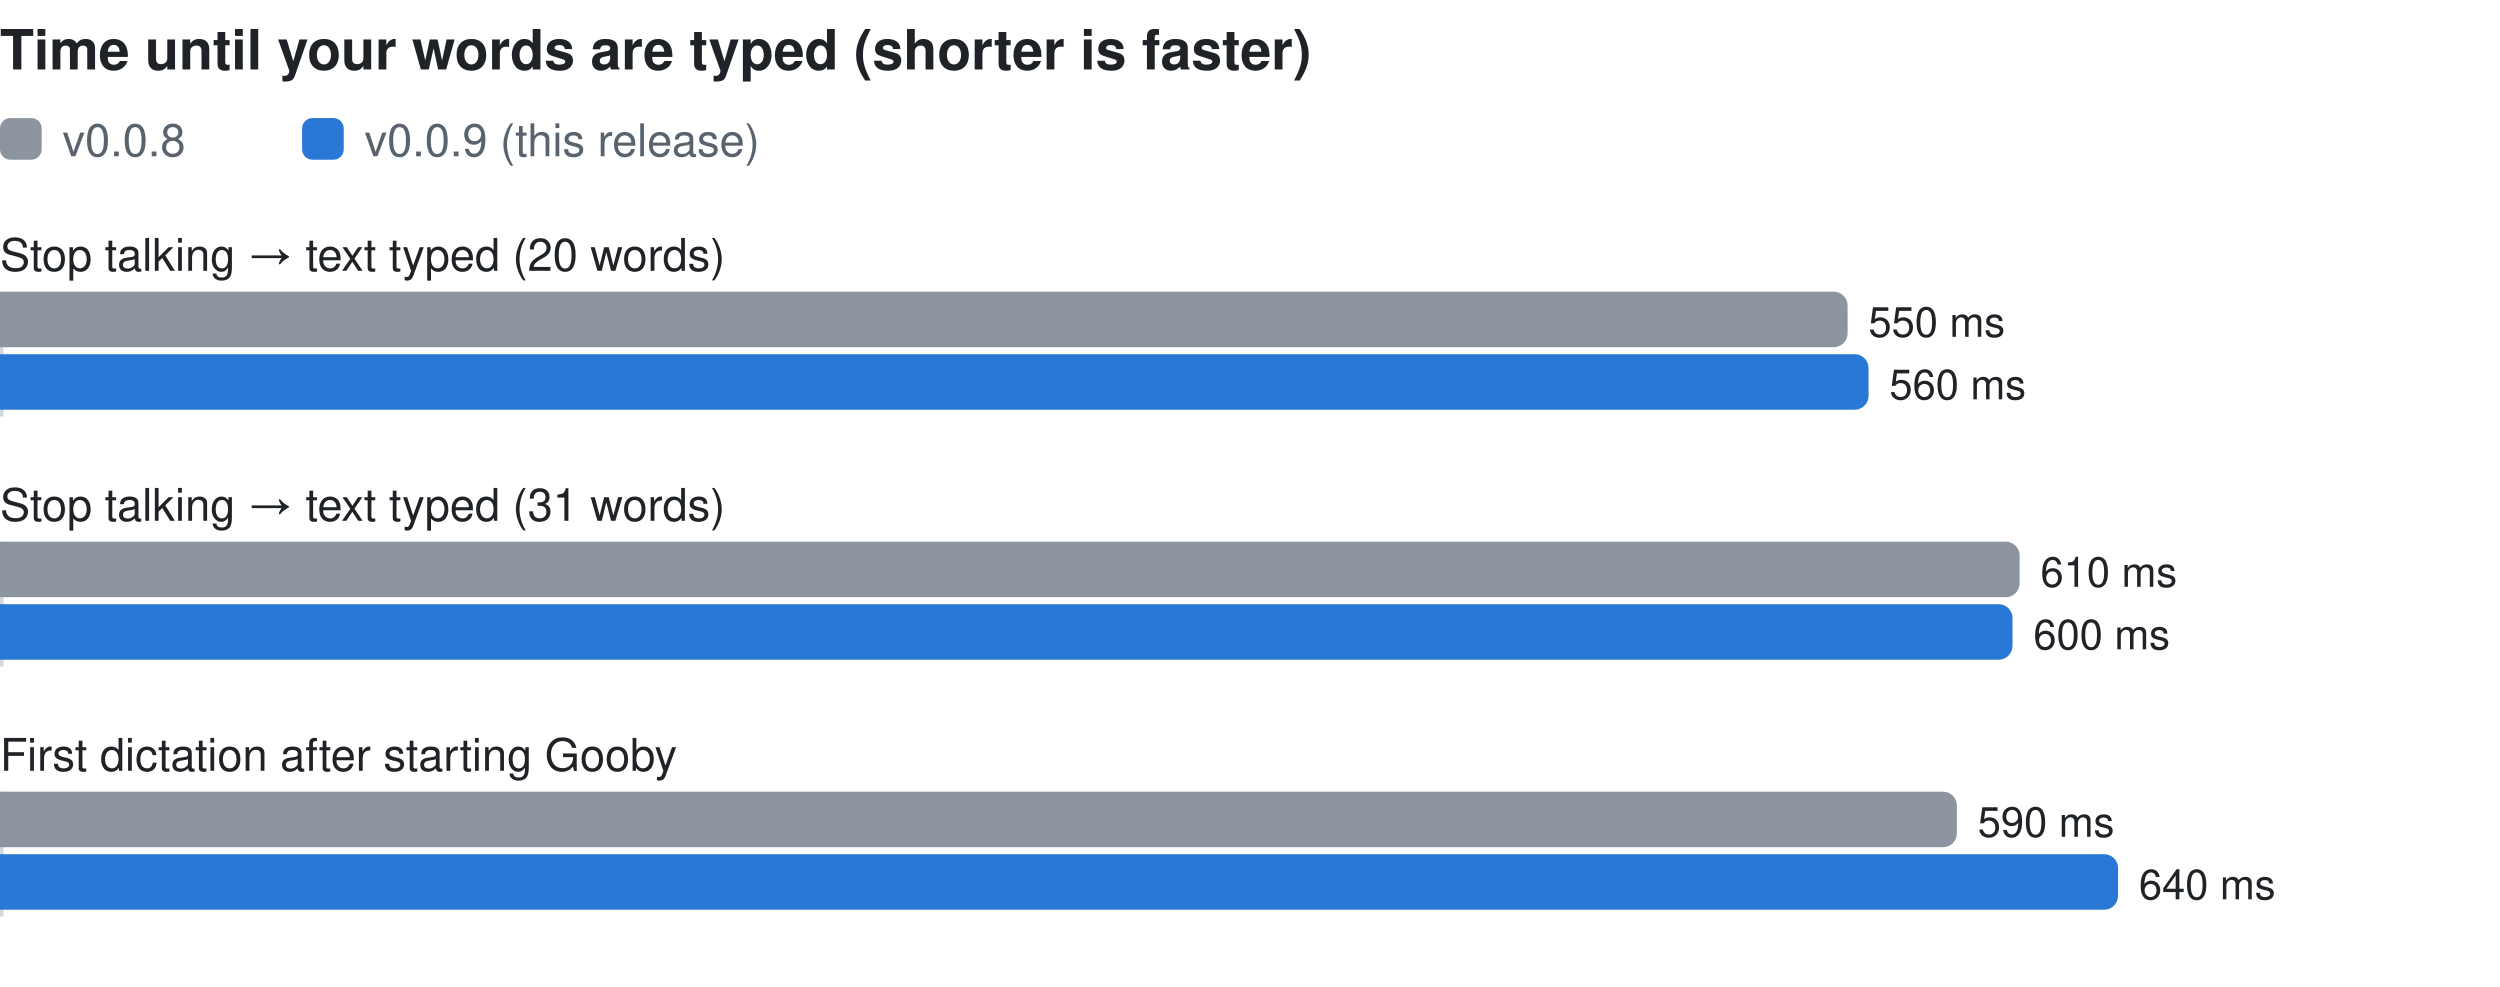
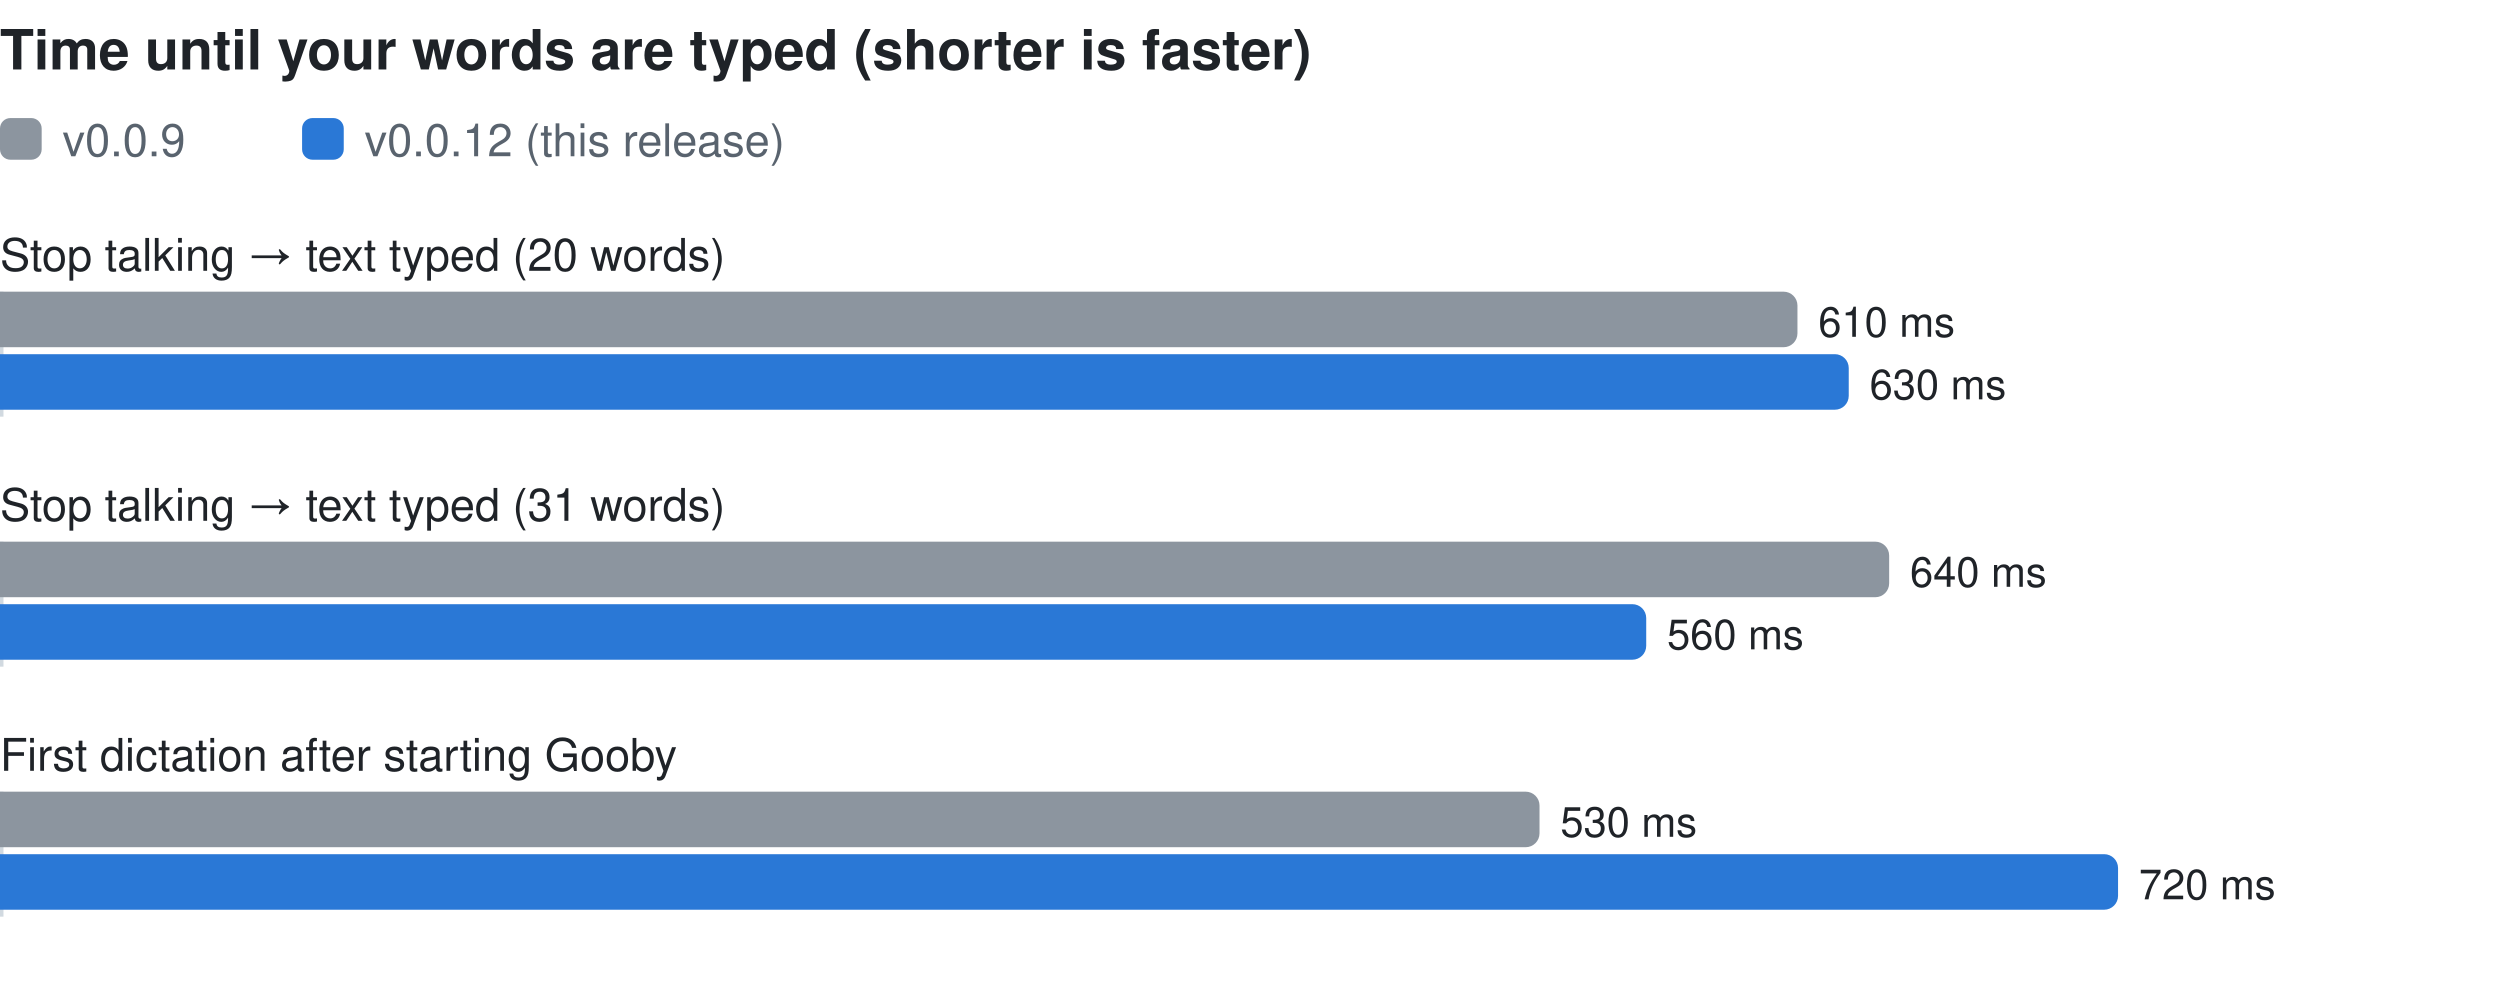
<svg xmlns="http://www.w3.org/2000/svg" width="720" height="284" viewBox="0 0 720 284" role="img" aria-label="Time until your words are typed (shorter is faster)" font-family="-apple-system, BlinkMacSystemFont, 'Segoe UI', Helvetica, Arial, sans-serif">
  <text x="0" y="20" font-size="16" font-weight="600" fill="#1f2328">Time until your words are typed (shorter is faster)</text>
  <rect x="0" y="34" width="12" height="12" rx="3" fill="#8c959f" />
-   <text x="18" y="45" font-size="13" fill="#59636e">v0.0.8</text>
+   <text x="18" y="45" font-size="13" fill="#59636e">v0.0.9</text>
  <rect x="87" y="34" width="12" height="12" rx="3" fill="#2a78d6" />
-   <text x="105" y="45" font-size="13" fill="#59636e">v0.0.9 (this release)</text>
+   <text x="105" y="45" font-size="13" fill="#59636e">v0.0.12 (this release)</text>
  <text x="0" y="78" font-size="13" fill="#1f2328">Stop talking → text typed (20 words)</text>
  <line x1="0.5" y1="84" x2="0.5" y2="120" stroke="#d1d9e0" />
-   <path d="M0 84H528.111A4 4 0 0 1 532.111 88V96A4 4 0 0 1 528.111 100H0Z" fill="#8c959f" />
-   <text x="538.111" y="97" font-size="12" fill="#1f2328">550 ms</text>
-   <path d="M0 102H534.146A4 4 0 0 1 538.146 106V114A4 4 0 0 1 534.146 118H0Z" fill="#2a78d6" />
-   <text x="544.146" y="115" font-size="12" fill="#1f2328">560 ms</text>
+   <path d="M0 84H513.667A4 4 0 0 1 517.667 88V96A4 4 0 0 1 513.667 100H0Z" fill="#8c959f" />
+   <text x="523.667" y="97" font-size="12" fill="#1f2328">610 ms</text>
+   <path d="M0 102H528.438A4 4 0 0 1 532.438 106V114A4 4 0 0 1 528.438 118H0Z" fill="#2a78d6" />
+   <text x="538.438" y="115" font-size="12" fill="#1f2328">630 ms</text>
  <text x="0" y="150" font-size="13" fill="#1f2328">Stop talking → text typed (31 words)</text>
  <line x1="0.5" y1="156" x2="0.5" y2="192" stroke="#d1d9e0" />
-   <path d="M0 156H577.655A4 4 0 0 1 581.655 160V168A4 4 0 0 1 577.655 172H0Z" fill="#8c959f" />
-   <text x="587.655" y="169" font-size="12" fill="#1f2328">610 ms</text>
-   <path d="M0 174H575.601A4 4 0 0 1 579.601 178V186A4 4 0 0 1 575.601 190H0Z" fill="#2a78d6" />
-   <text x="585.601" y="187" font-size="12" fill="#1f2328">600 ms</text>
+   <path d="M0 156H540.077A4 4 0 0 1 544.077 160V168A4 4 0 0 1 540.077 172H0Z" fill="#8c959f" />
+   <text x="550.077" y="169" font-size="12" fill="#1f2328">640 ms</text>
+   <path d="M0 174H470.11A4 4 0 0 1 474.11 178V186A4 4 0 0 1 470.11 190H0Z" fill="#2a78d6" />
+   <text x="480.11" y="187" font-size="12" fill="#1f2328">560 ms</text>
  <text x="0" y="222" font-size="13" fill="#1f2328">First dictation after starting Gooby</text>
  <line x1="0.5" y1="228" x2="0.5" y2="264" stroke="#d1d9e0" />
-   <path d="M0 228H559.584A4 4 0 0 1 563.584 232V240A4 4 0 0 1 559.584 244H0Z" fill="#8c959f" />
-   <text x="569.584" y="241" font-size="12" fill="#1f2328">590 ms</text>
+   <path d="M0 228H439.382A4 4 0 0 1 443.382 232V240A4 4 0 0 1 439.382 244H0Z" fill="#8c959f" />
+   <text x="449.382" y="241" font-size="12" fill="#1f2328">530 ms</text>
  <path d="M0 246H606A4 4 0 0 1 610 250V258A4 4 0 0 1 606 262H0Z" fill="#2a78d6" />
-   <text x="616" y="259" font-size="12" fill="#1f2328">640 ms</text>
+   <text x="616" y="259" font-size="12" fill="#1f2328">720 ms</text>
</svg>
